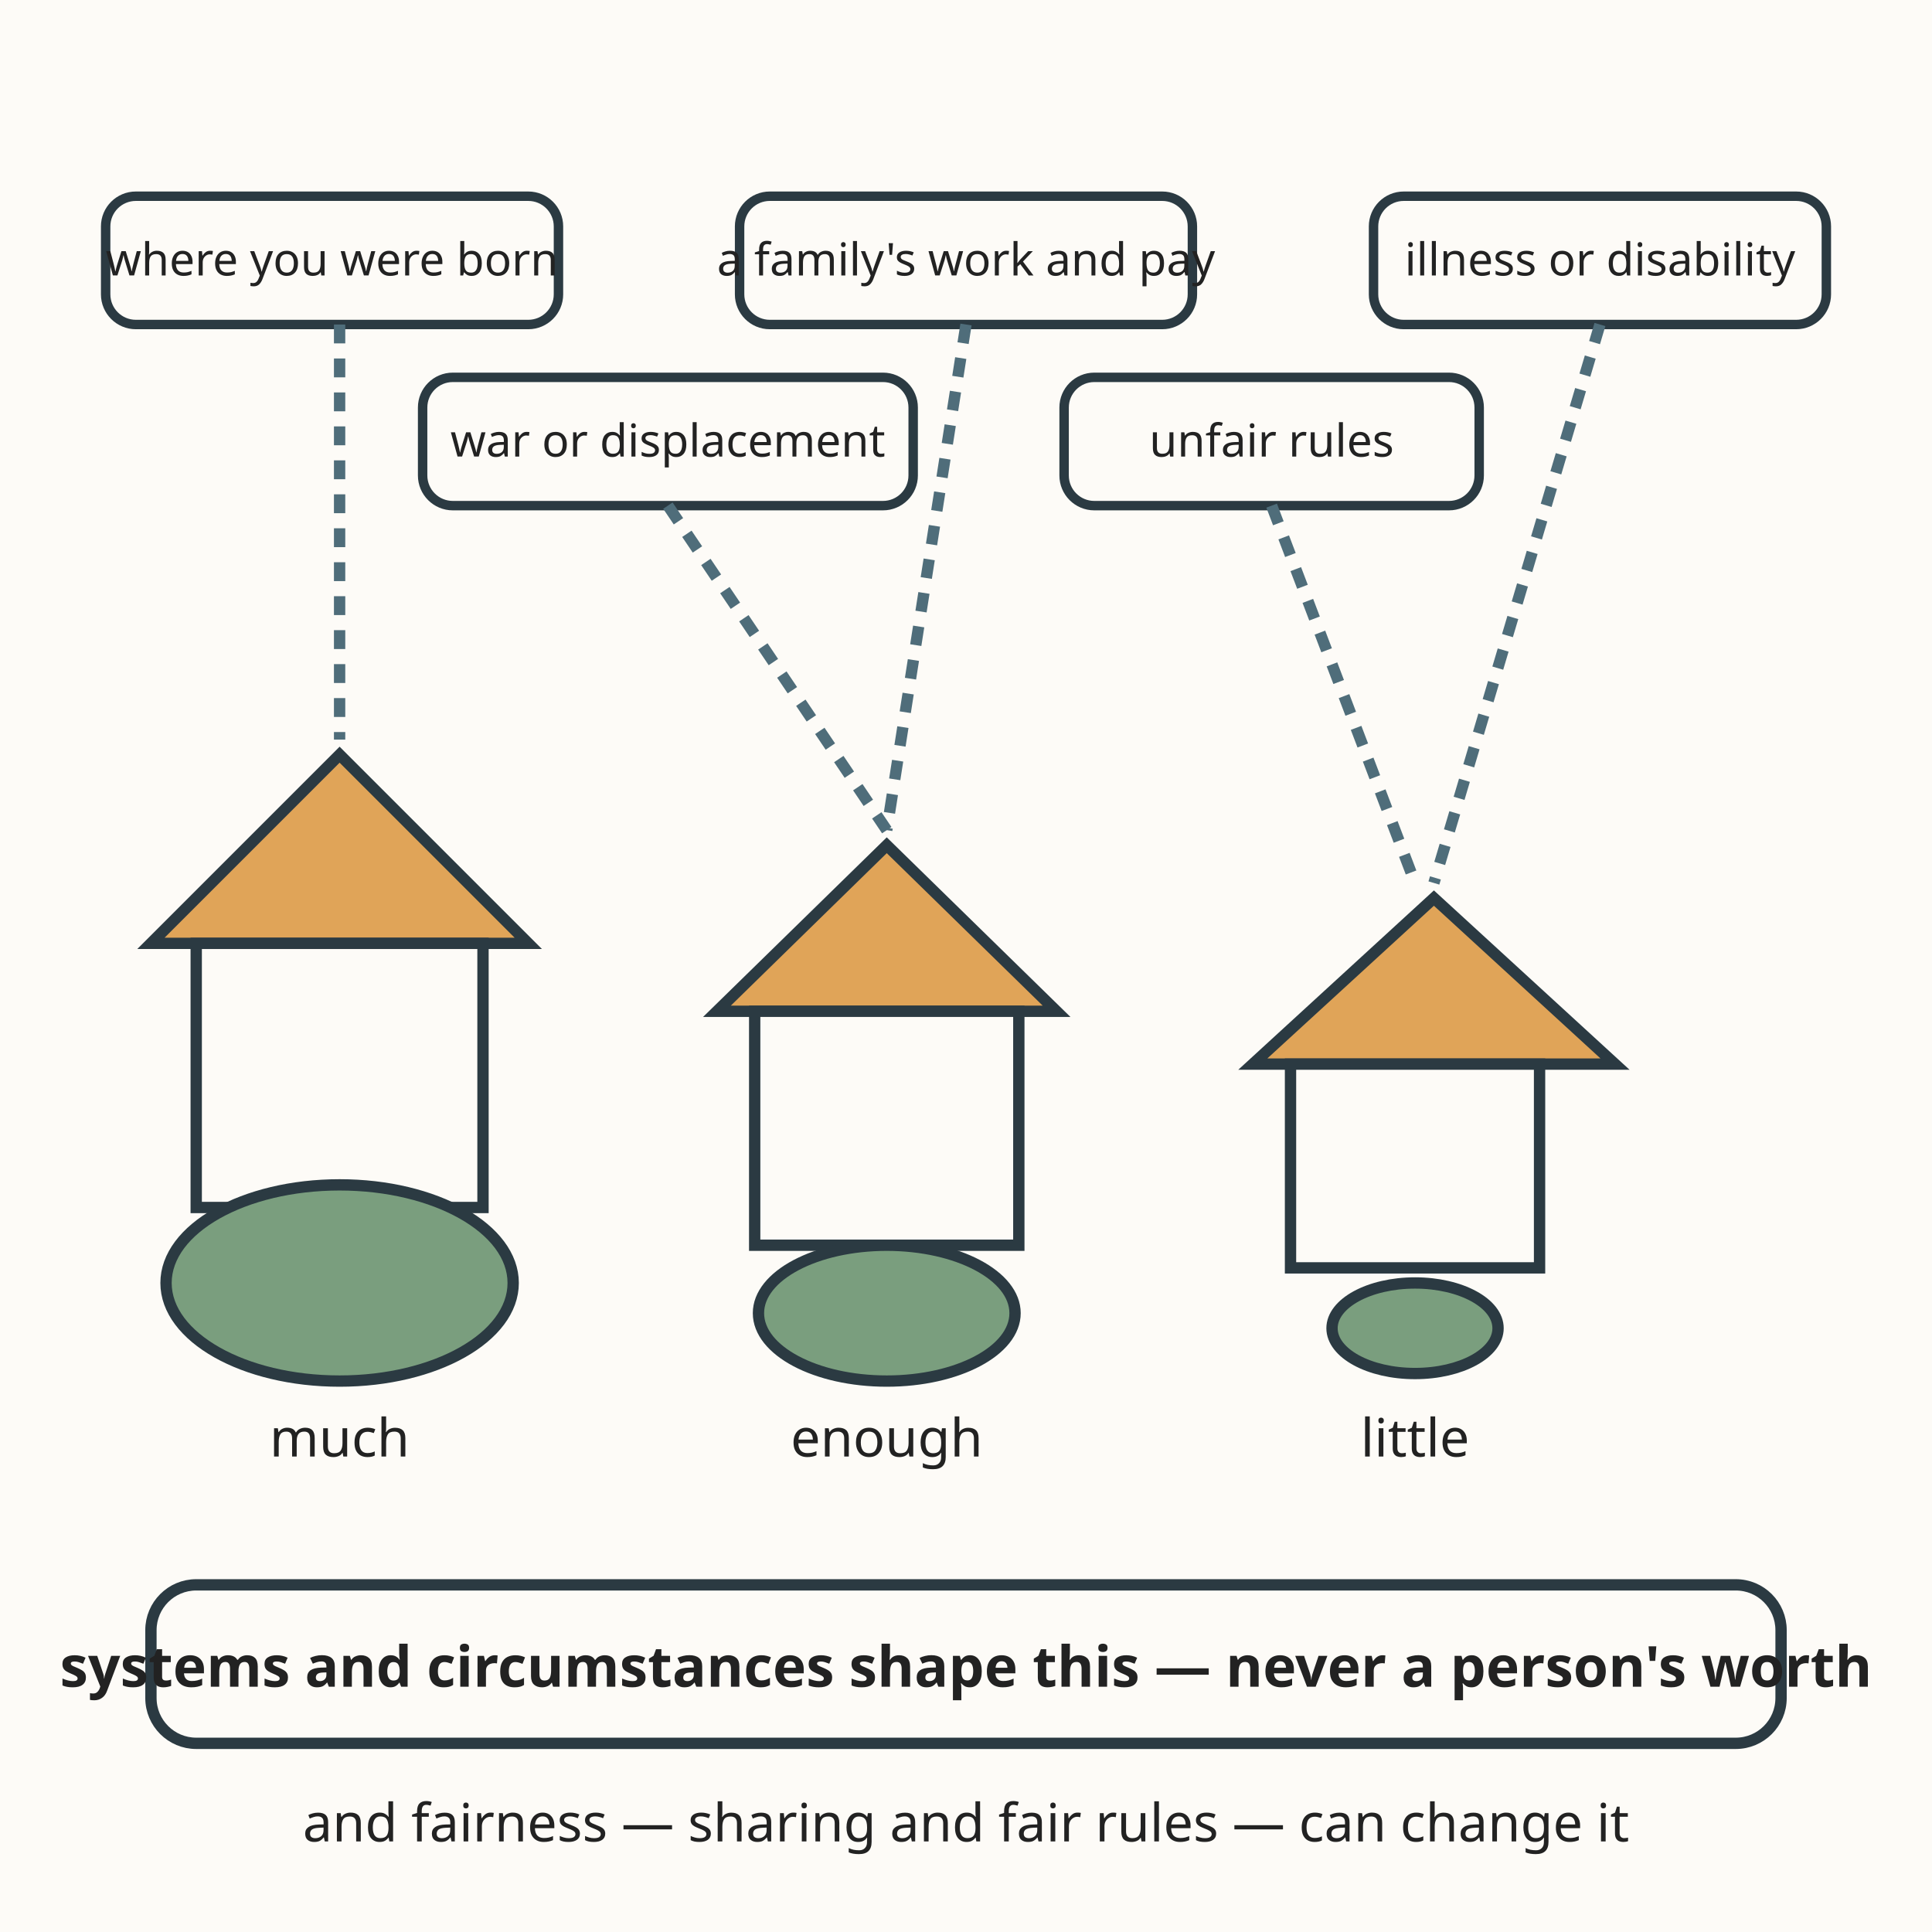
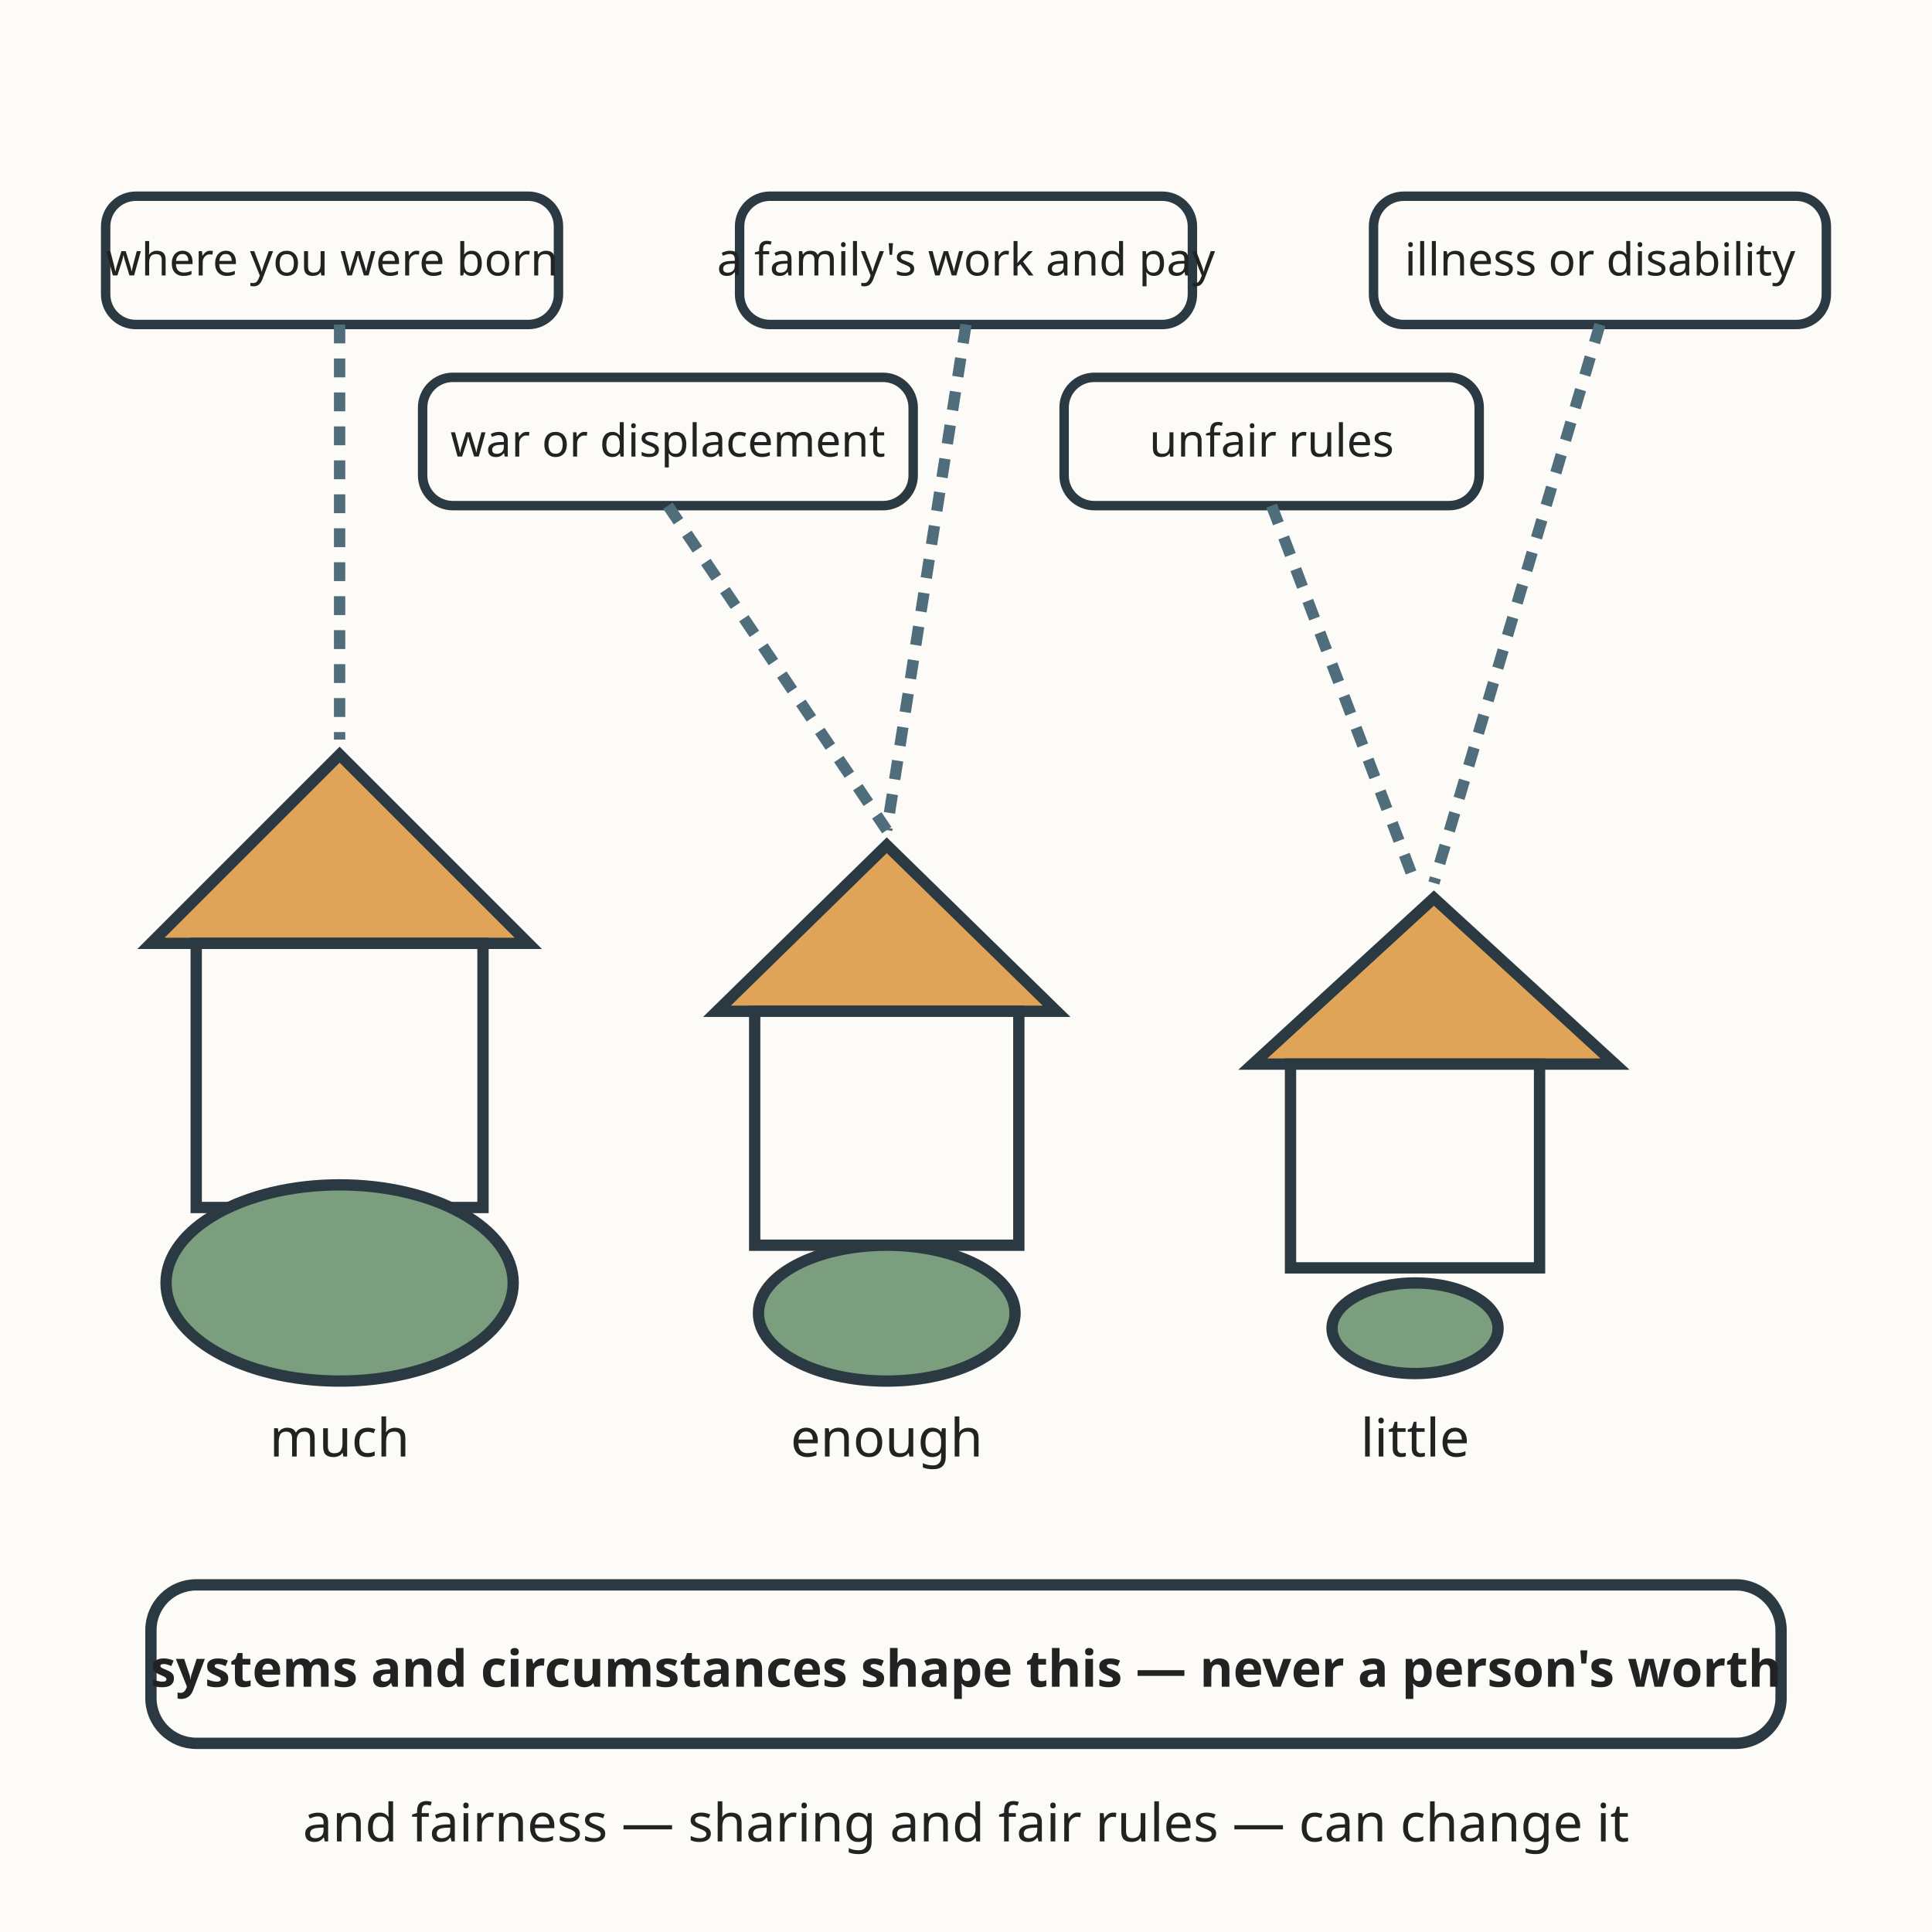
<svg xmlns="http://www.w3.org/2000/svg" viewBox="0 0 512 512" role="img" aria-labelledby="t d">
  <rect width="512" height="512" fill="#fdfbf7" />
  <g>
    <path d="M40 250 L 90 200 L 140 250 Z" fill="#e0a458" stroke="#2b3a42" stroke-width="3" />
    <rect x="52" y="250" width="76" height="70" fill="#fdfbf7" stroke="#2b3a42" stroke-width="3" />
    <ellipse cx="90" cy="340" rx="46" ry="26" fill="#7a9e7e" stroke="#2b3a42" stroke-width="3" />
    <text x="90" y="386" font-family="sans-serif" font-size="14" fill="#222222" text-anchor="middle">much</text>
  </g>
  <g>
    <path d="M190 268 L 235 224 L 280 268 Z" fill="#e0a458" stroke="#2b3a42" stroke-width="3" />
    <rect x="200" y="268" width="70" height="62" fill="#fdfbf7" stroke="#2b3a42" stroke-width="3" />
    <ellipse cx="235" cy="348" rx="34" ry="18" fill="#7a9e7e" stroke="#2b3a42" stroke-width="3" />
    <text x="235" y="386" font-family="sans-serif" font-size="14" fill="#222222" text-anchor="middle">enough</text>
  </g>
  <g>
    <path d="M332 282 L 380 238 L 428 282 Z" fill="#e0a458" stroke="#2b3a42" stroke-width="3" />
    <rect x="342" y="282" width="66" height="54" fill="#fdfbf7" stroke="#2b3a42" stroke-width="3" />
    <ellipse cx="375" cy="352" rx="22" ry="12" fill="#7a9e7e" stroke="#2b3a42" stroke-width="3" />
    <text x="375" y="386" font-family="sans-serif" font-size="14" fill="#222222" text-anchor="middle">little</text>
  </g>
  <g font-family="sans-serif" font-size="12" fill="#222222" text-anchor="middle">
    <rect x="28" y="52" width="120" height="34" rx="8" fill="#fdfbf7" stroke="#2b3a42" stroke-width="2.5" />
    <text x="88" y="73">where you were born</text>
    <rect x="196" y="52" width="120" height="34" rx="8" fill="#fdfbf7" stroke="#2b3a42" stroke-width="2.5" />
    <text x="256" y="73">a family's work and pay</text>
    <rect x="364" y="52" width="120" height="34" rx="8" fill="#fdfbf7" stroke="#2b3a42" stroke-width="2.5" />
    <text x="424" y="73">illness or disability</text>
  </g>
  <g font-family="sans-serif" font-size="12" fill="#222222" text-anchor="middle">
    <rect x="112" y="100" width="130" height="34" rx="8" fill="#fdfbf7" stroke="#2b3a42" stroke-width="2.5" />
    <text x="177" y="121">war or displacement</text>
    <rect x="282" y="100" width="110" height="34" rx="8" fill="#fdfbf7" stroke="#2b3a42" stroke-width="2.5" />
    <text x="337" y="121">unfair rules</text>
  </g>
  <g stroke="#4f6d7a" stroke-width="3" stroke-dasharray="5 4">
    <line x1="90" y1="86" x2="90" y2="196" />
    <line x1="256" y1="86" x2="235" y2="220" />
    <line x1="424" y1="86" x2="380" y2="234" />
    <line x1="177" y1="134" x2="235" y2="220" />
    <line x1="337" y1="134" x2="375" y2="234" />
  </g>
  <rect x="40" y="420" width="432" height="42" rx="12" fill="#fdfbf7" stroke="#2b3a42" stroke-width="3" />
-   <text x="256" y="447" font-family="sans-serif" font-size="15" fill="#222222" text-anchor="middle" font-weight="bold">systems and circumstances shape this — never a person's worth</text>
+   <text x="256" y="447" font-family="sans-serif" font-size="13.5" fill="#222222" text-anchor="middle" font-weight="bold">systems and circumstances shape this — never a person's worth</text>
  <text x="256" y="488" font-family="sans-serif" font-size="14" fill="#222222" text-anchor="middle">and fairness — sharing and fair rules — can change it</text>
</svg>
